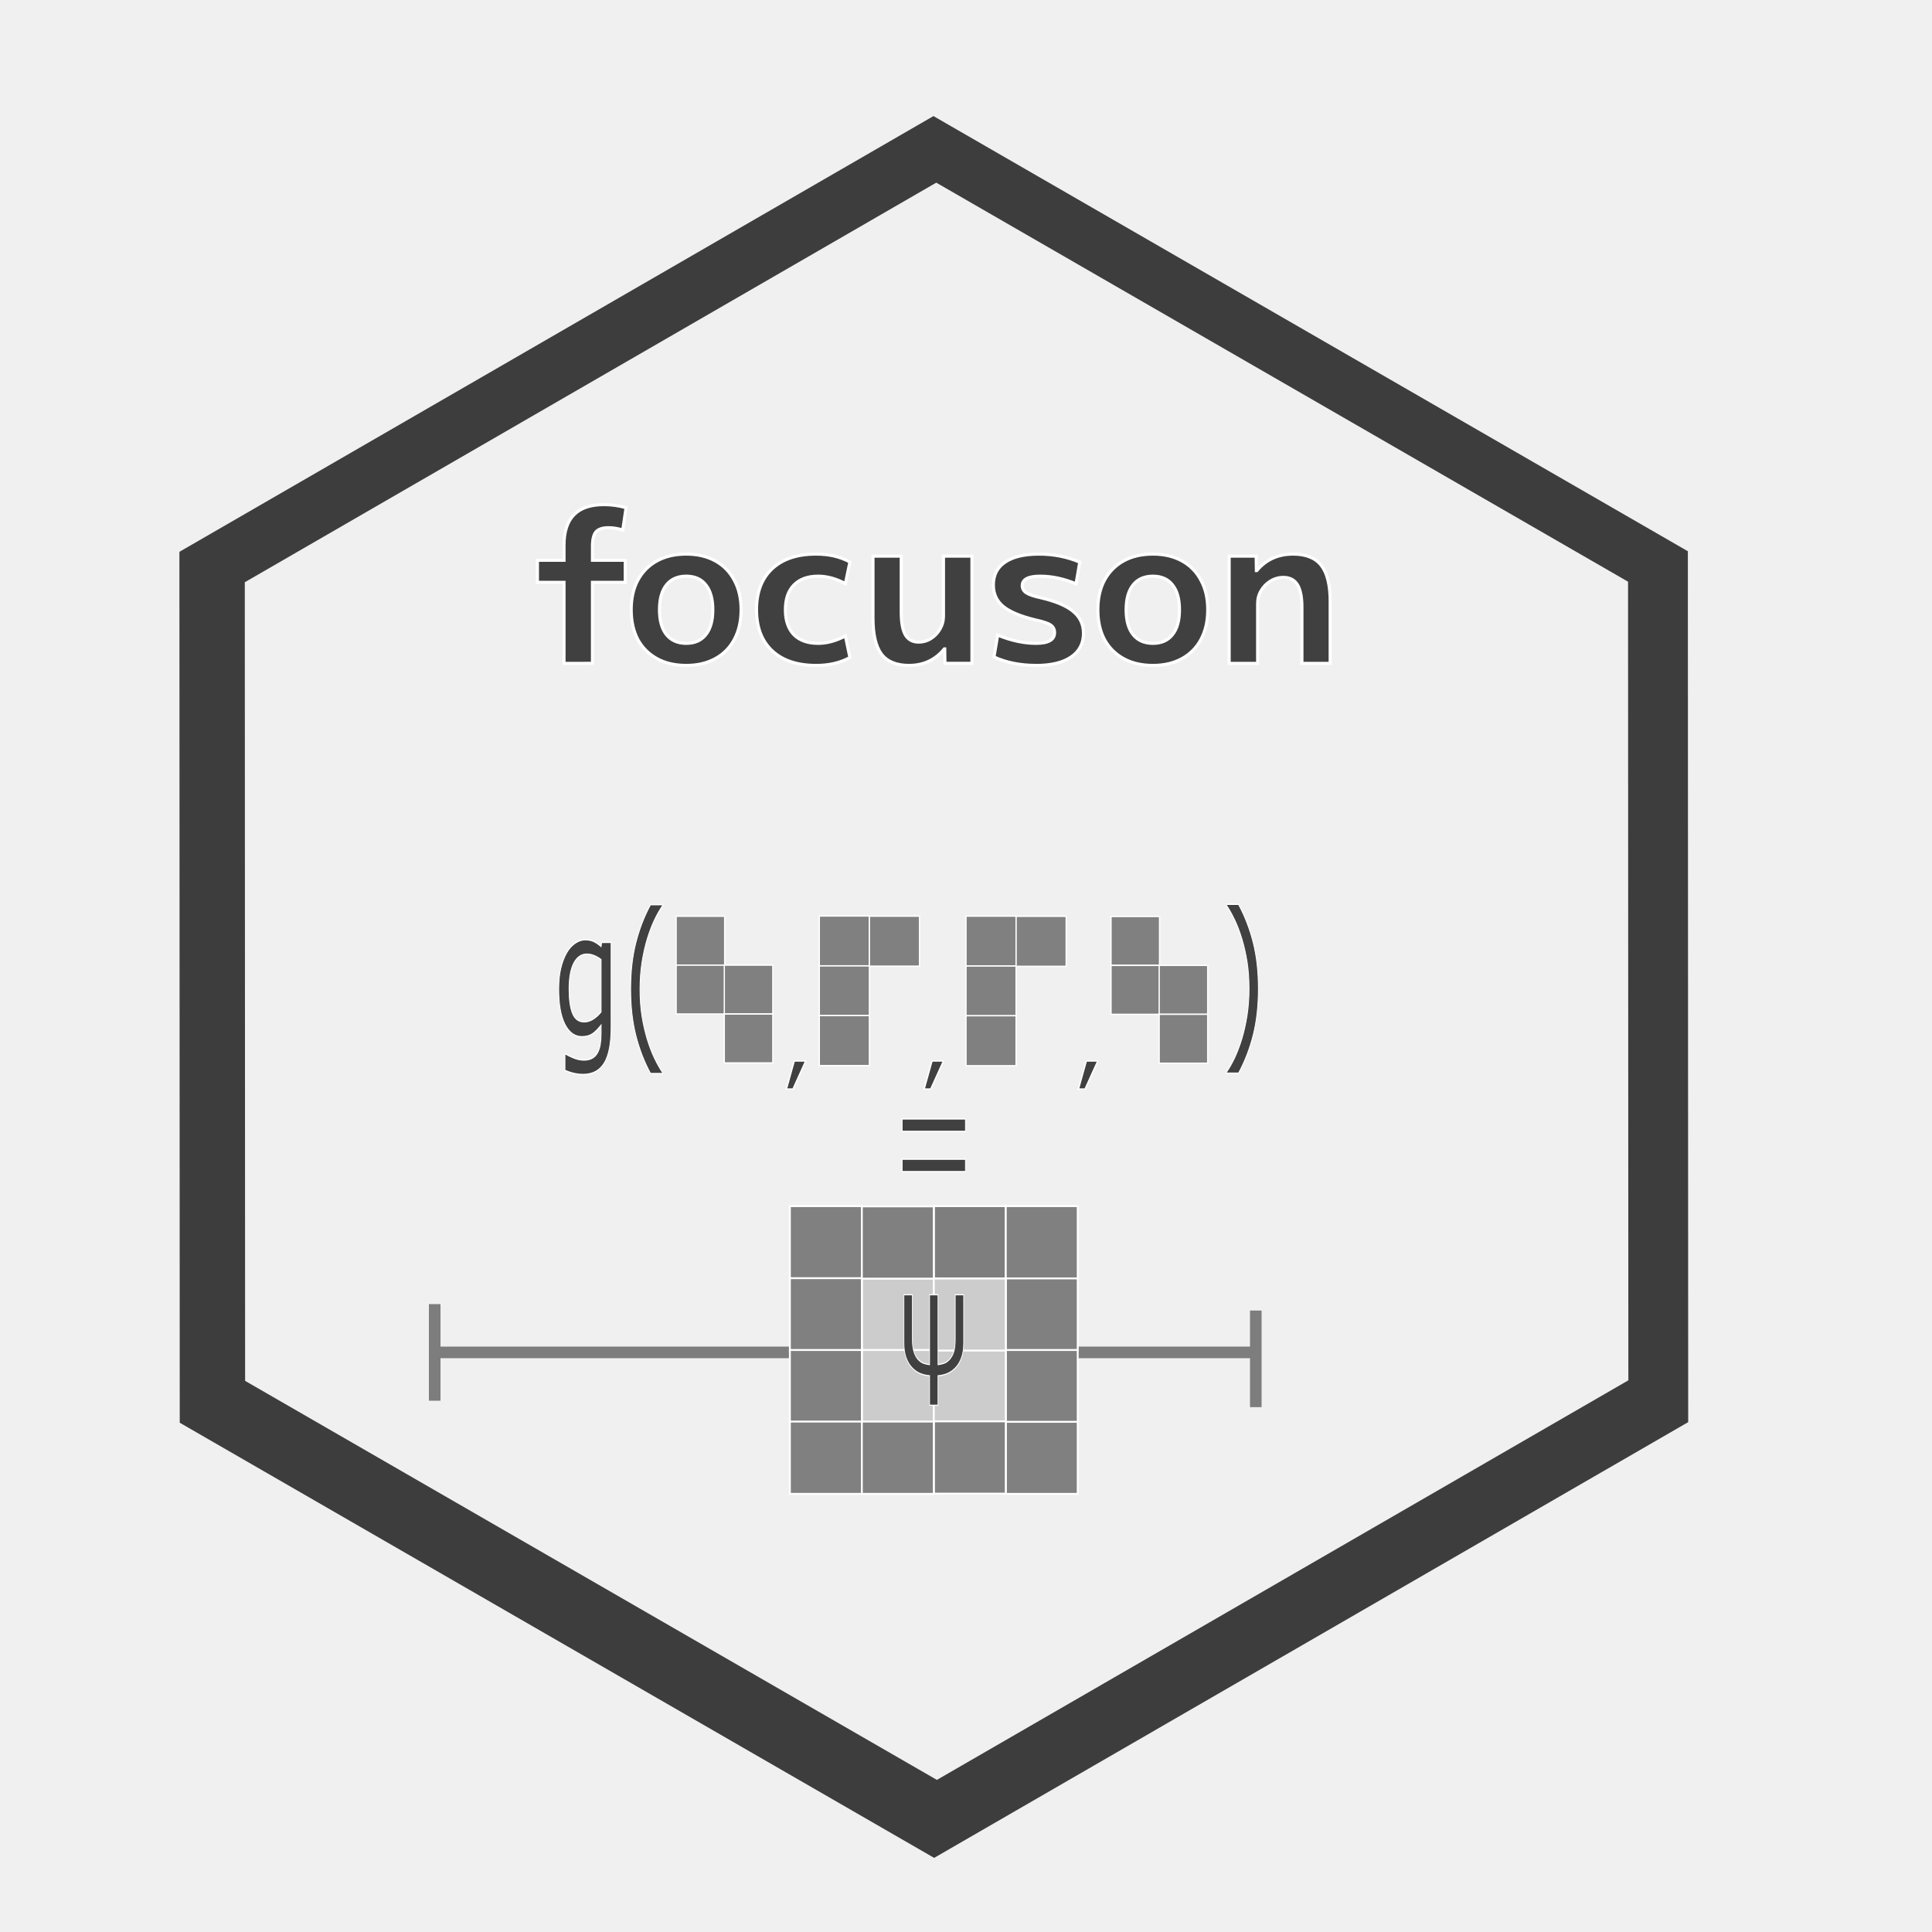
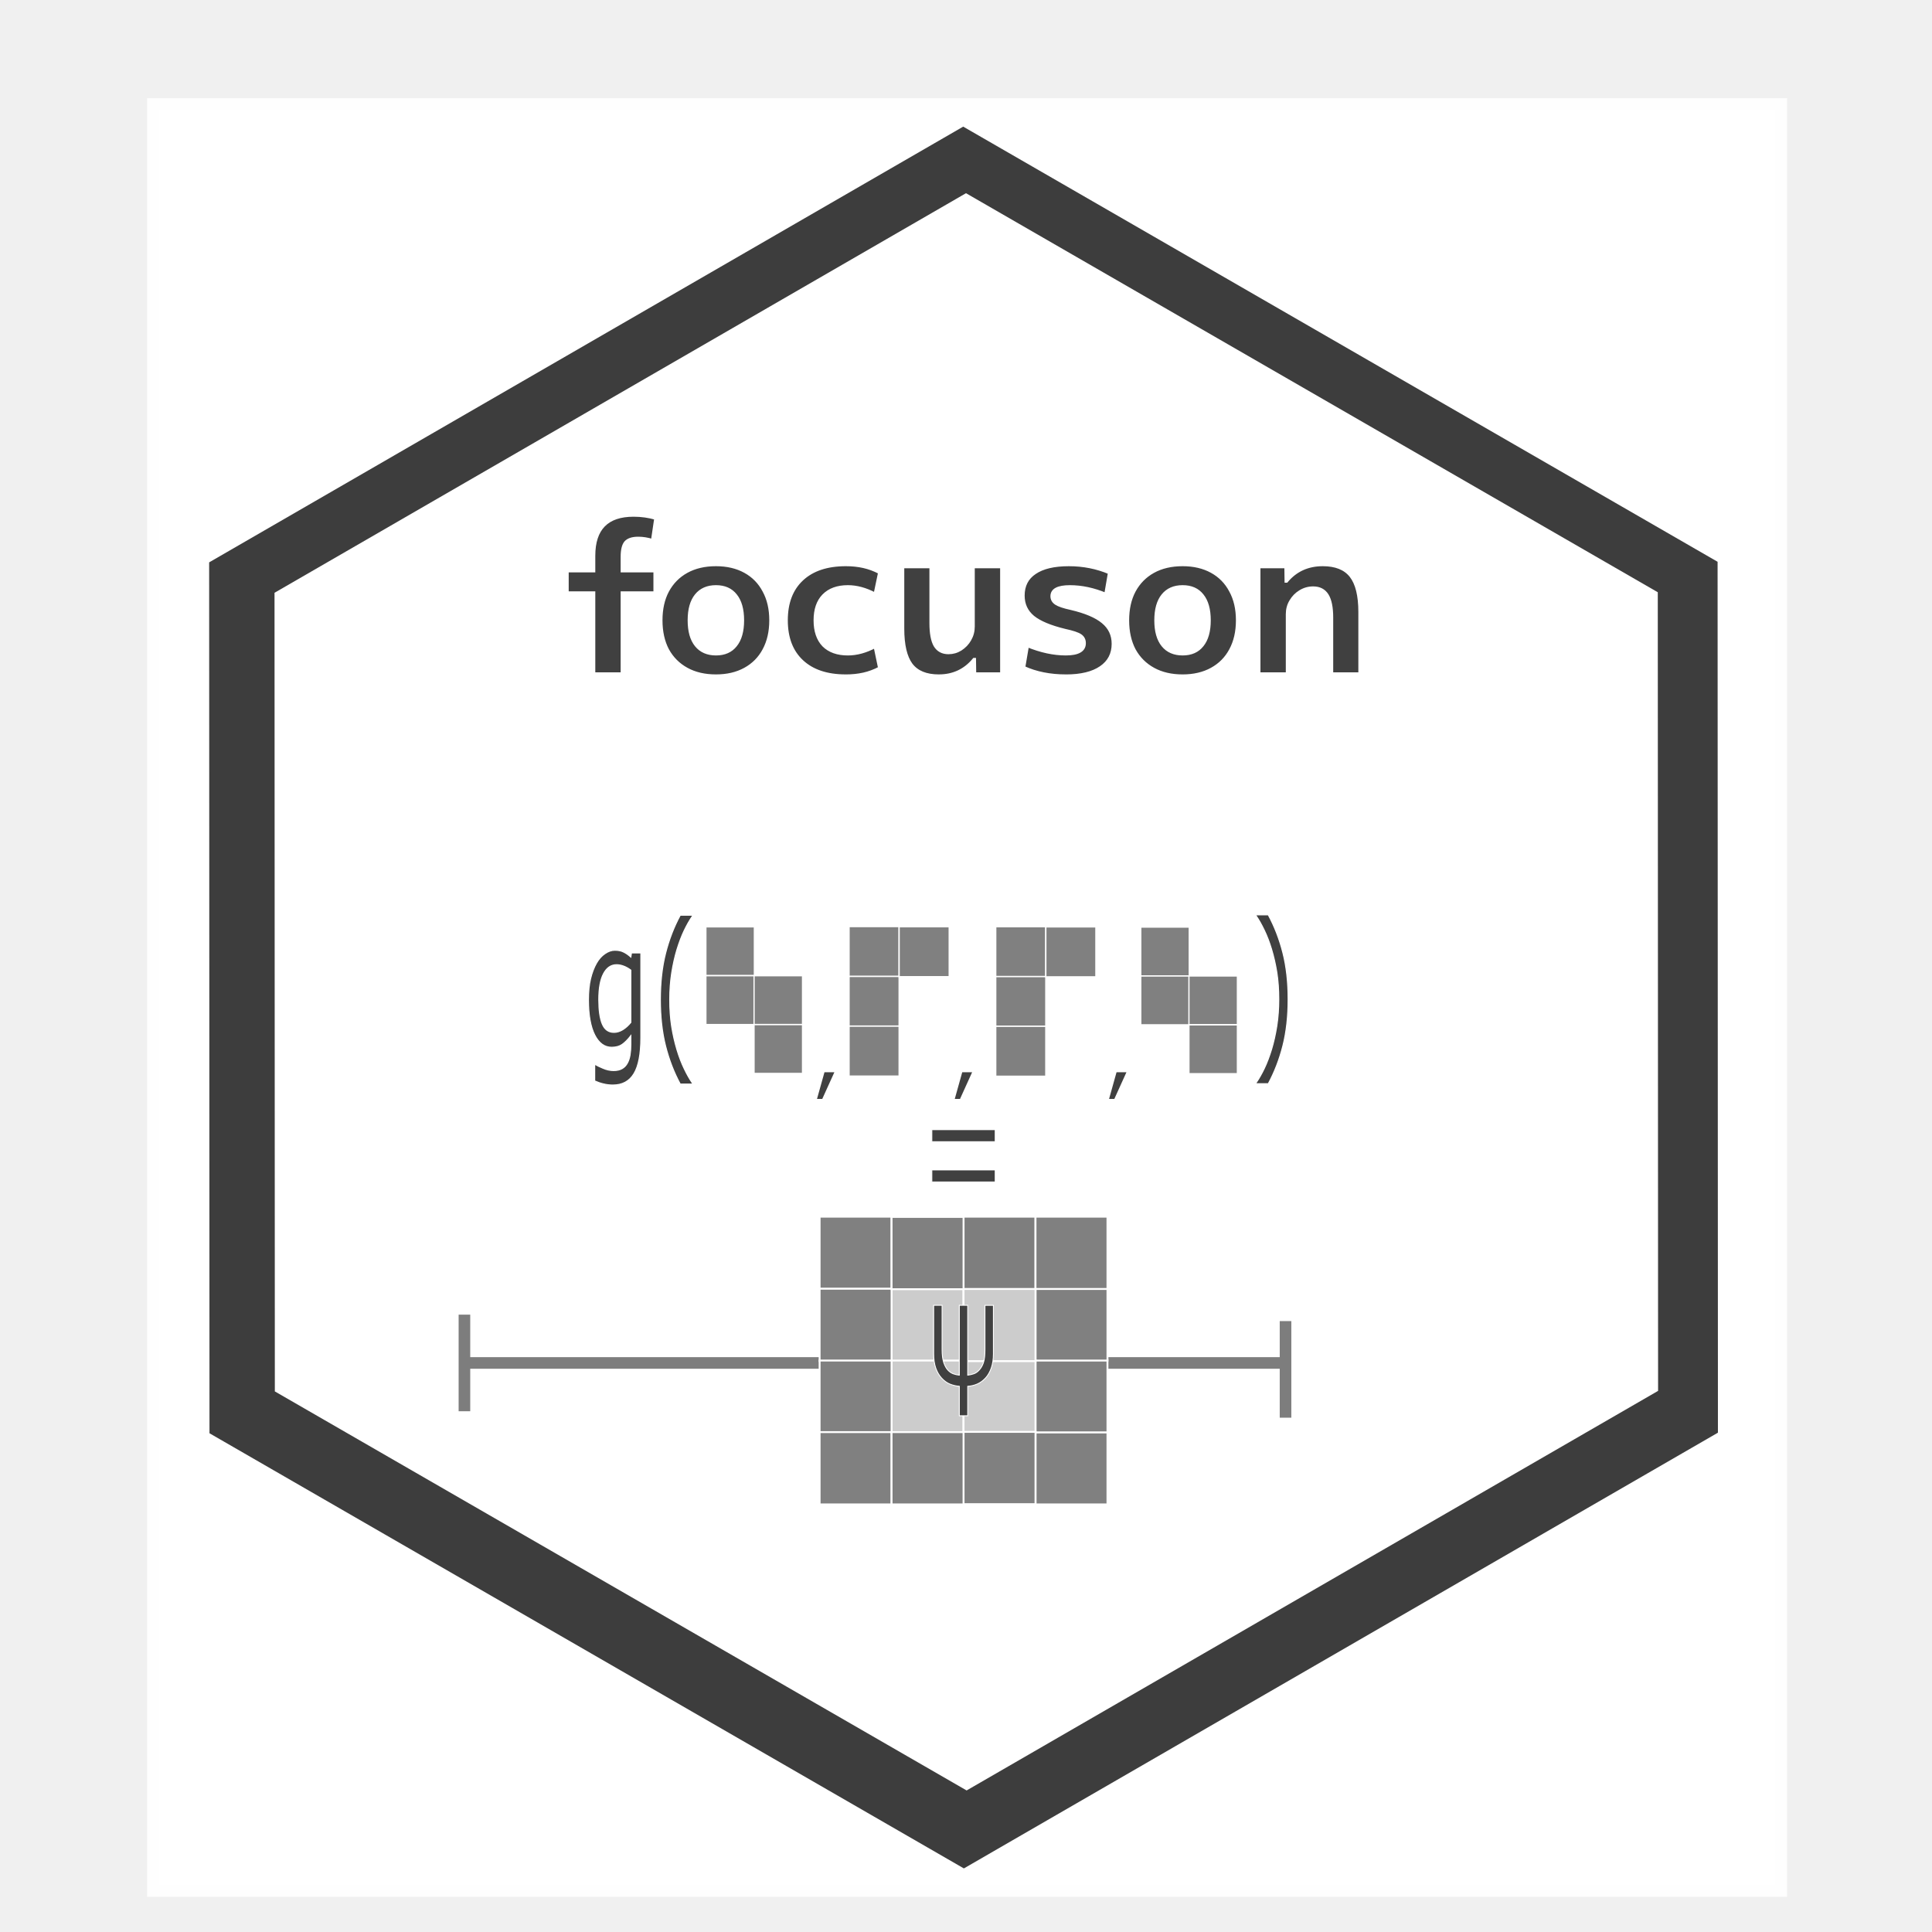
<svg xmlns="http://www.w3.org/2000/svg" id="svg823" version="1.1" viewBox="0 0 200 200" height="200mm" width="200mm">
  <defs id="defs817" />
  <g transform="translate(0,-97)" id="layer1">
    <g id="g2575">
-       <g id="g1" transform="translate(9.918228e-7,0.667481)" style="fill:#808080;fill-opacity:1">
+       <rect style="fill:#ffffff;fill-opacity:1;stroke:#fefefe;stroke-width:1.213;stroke-opacity:1" id="rect1" width="168.558" height="184.987" x="15.836" y="107.77" />
+       <g id="g1" transform="translate(3.077754,1.759075)" style="fill:#808080;fill-opacity:1">
        <path style="fill:#808080;fill-opacity:1;stroke:#7d7d7d;stroke-width:1.2;stroke-dasharray:none;stroke-opacity:1" d="M 45,236.333 H 130 v 0" id="path1" />
        <path style="fill:#808080;fill-opacity:1;stroke:#7d7d7d;stroke-width:1.2;stroke-dasharray:none;stroke-opacity:1" d="m 45,231.333 v 10 0" id="path1-3-6-7" />
        <path style="fill:#808080;fill-opacity:1;stroke:#7d7d7d;stroke-width:1.2;stroke-dasharray:none;stroke-opacity:1" d="m 130,232 v 10 0" id="path1-3-6-7-8" />
      </g>
-       <path style="opacity:1;fill:#3d3d3d;fill-opacity:1;stroke-width:0.612" d="M 365.223 45.418 L 70.195 215.906 L 70.328 556.65 L 365.488 726.906 L 660.516 556.42 L 660.383 215.676 L 365.223 45.418 z M 366.32 71.465 L 636.984 227.592 L 637.105 540.059 L 366.564 696.396 L 95.9 540.27 L 95.777 227.805 L 366.32 71.465 z " id="path1388" transform="matrix(0.2645833,0,0,0.2645833,0,97)" />
-       <g id="g3" transform="translate(1.108831,0.7745896)">
+       <path style="opacity:1;fill:#3d3d3d;fill-opacity:1;stroke-width:0.162" d="m 99.71,110.108 -78.059,45.108 0.035,90.155 78.094,45.047 78.059,-45.108 -0.035,-90.155 z M 100,117 l 71.613,41.309 0.032,82.674 -71.581,41.364 -71.613,-41.309 -0.033,-82.673 z" id="path1388" />
+       <g id="g3" transform="translate(4.186585,1.866183)">
        <path style="font-size:14.34px;font-family:'M PLUS 2';-inkscape-font-specification:'M PLUS 2, ';fill:#404040;stroke:#ffffff;stroke-width:0.108" d="m 117.084,168.15 v -1.018 h 8.317 v 1.018 z m 0,3.284 v -1.018 h 8.317 v 1.018 z" id="text19-9-9" transform="scale(0.7881576,1.268782)" aria-label="=" />
      </g>
      <text xml:space="preserve" style="font-size:35.278px;writing-mode:lr-tb;direction:ltr;fill:#7e7e7e;fill-opacity:1;stroke:#ffffff;stroke-width:0.265;stroke-opacity:1" x="46.58" y="211.853" id="text19-2">
        <tspan id="tspan19-0" style="font-size:35.278px;stroke-width:0.265" x="46.58" y="211.853" />
      </text>
-       <g id="g21" transform="matrix(0.9563133,0,0,0.9993633,1.607937,1.329107)">
+       <g id="g21" transform="matrix(0.9563133,0,0,0.9993633,4.68569,2.420701)">
        <path id="rect1-8-3-2" style="fill:#808080;stroke:#ffffff;stroke-width:0.14" d="m 87.008,190.615 h 5.422 v 5.183 h -5.422 z" />
        <path id="rect1-8-3-2-0" style="fill:#808080;stroke:#ffffff;stroke-width:0.14" d="m 87.008,195.78 h 5.422 v 5.183 h -5.422 z" />
        <path id="rect1-8-3-2-0-3" style="fill:#808080;stroke:#ffffff;stroke-width:0.14" d="m 87.008,200.928 h 5.422 v 5.183 h -5.422 z" />
        <path id="rect1-8-3-2-0-3-9" style="fill:#808080;stroke:#ffffff;stroke-width:0.14" d="m 92.43,190.632 h 5.422 v 5.183 h -5.422 z" />
      </g>
-       <g id="g21-0" transform="matrix(0.9563133,0,0,0.9993633,16.79285,1.344308)">
+       <g id="g21-0" transform="matrix(0.9563133,0,0,0.9993633,19.87061,2.435902)">
        <path id="rect1-8-3-2-2" style="fill:#808080;stroke:#ffffff;stroke-width:0.14" d="m 87.008,190.615 h 5.422 v 5.183 h -5.422 z" />
        <path id="rect1-8-3-2-0-39" style="fill:#808080;stroke:#ffffff;stroke-width:0.14" d="m 87.008,195.78 h 5.422 v 5.183 h -5.422 z" />
        <path id="rect1-8-3-2-0-3-97" style="fill:#808080;stroke:#ffffff;stroke-width:0.14" d="m 87.008,200.928 h 5.422 v 5.183 h -5.422 z" />
        <path id="rect1-8-3-2-0-3-9-03" style="fill:#808080;stroke:#ffffff;stroke-width:0.14" d="m 92.43,190.632 h 5.422 v 5.183 h -5.422 z" />
      </g>
-       <g id="g22" transform="matrix(0.919463,0,0,0.9832938,4.950616,4.366352)">
+       <g id="g22" transform="matrix(0.919463,0,0,0.9832938,8.028369,5.457946)">
        <path id="rect1-8-3-2-0-3-9-0" style="fill:#808080;stroke:#ffffff;stroke-width:0.14" transform="rotate(90)" d="m 190.667,-76.201 h 5.148 v 5.458 h -5.148 z" />
        <path id="rect1-8-3-2-0-3-9-0-9" style="fill:#808080;stroke:#ffffff;stroke-width:0.14" transform="rotate(90)" d="m 195.815,-76.201 h 5.148 v 5.458 h -5.148 z" />
        <path id="rect1-8-3-2-0-3-9-0-9-6" style="fill:#808080;stroke:#ffffff;stroke-width:0.14" transform="rotate(90)" d="m 195.815,-81.623 h 5.148 v 5.458 h -5.148 z" />
        <path id="rect1-8-3-2-0-3-9-0-9-6-7-2" style="fill:#808080;stroke:#ffffff;stroke-width:0.14" transform="rotate(90)" d="m 200.963,-81.623 h 5.148 v 5.458 h -5.148 z" />
      </g>
-       <g id="g22-5" transform="matrix(0.919463,0,0,0.9832938,49.96937,4.394194)">
+       <g id="g22-5" transform="matrix(0.919463,0,0,0.9832938,53.04712,5.485788)">
        <path id="rect1-8-3-2-0-3-9-0-7" style="fill:#808080;stroke:#ffffff;stroke-width:0.14" transform="rotate(90)" d="m 190.667,-76.201 h 5.148 v 5.458 h -5.148 z" />
        <path id="rect1-8-3-2-0-3-9-0-9-62" style="fill:#808080;stroke:#ffffff;stroke-width:0.14" transform="rotate(90)" d="m 195.815,-76.201 h 5.148 v 5.458 h -5.148 z" />
        <path id="rect1-8-3-2-0-3-9-0-9-6-7" style="fill:#808080;stroke:#ffffff;stroke-width:0.14" transform="rotate(90)" d="m 195.815,-81.623 h 5.148 v 5.458 h -5.148 z" />
        <path id="rect1-8-3-2-0-3-9-0-9-6-7-2-0" style="fill:#808080;stroke:#ffffff;stroke-width:0.14" transform="rotate(90)" d="m 200.963,-81.623 h 5.148 v 5.458 h -5.148 z" />
      </g>
-       <path d="m 80.267,160.268 q 0,1.989 -0.903,2.92 -0.903,0.931 -2.78,0.931 -0.623,0 -1.218,-0.091 -0.588,-0.084 -1.162,-0.245 v -1.344 h 0.07 q 0.322,0.126 1.022,0.308 0.7,0.189 1.4,0.189 0.672,0 1.113,-0.161 0.441,-0.161 0.686,-0.448 0.245,-0.273 0.35,-0.658 0.105,-0.385 0.105,-0.861 v -0.714 q -0.595,0.476 -1.141,0.714 -0.539,0.231 -1.379,0.231 -1.4,0 -2.227,-1.008 -0.819,-1.015 -0.819,-2.857 0,-1.008 0.28,-1.736 0.287,-0.735 0.777,-1.267 0.455,-0.497 1.106,-0.77 0.651,-0.28 1.295,-0.28 0.679,0 1.134,0.14 0.462,0.133 0.973,0.413 l 0.084,-0.336 h 1.232 z m -1.316,-1.26 v -4.264 q -0.525,-0.238 -0.98,-0.336 -0.448,-0.105 -0.896,-0.105 -1.085,0 -1.708,0.728 -0.623,0.728 -0.623,2.115 0,1.316 0.462,1.996 0.462,0.679 1.533,0.679 0.574,0 1.148,-0.217 0.581,-0.224 1.064,-0.595 z m 8.094,5.034 h -1.603 q -1.239,-1.421 -1.925,-3.102 -0.686,-1.68 -0.686,-3.788 0,-2.108 0.686,-3.788 0.686,-1.68 1.925,-3.102 h 1.603 v 0.07 q -0.567,0.511 -1.085,1.183 -0.511,0.665 -0.952,1.554 -0.42,0.861 -0.686,1.897 -0.259,1.036 -0.259,2.185 0,1.197 0.252,2.192 0.259,0.994 0.693,1.89 0.42,0.861 0.959,1.554 0.539,0.7 1.078,1.183 z" id="text19" style="font-size:14.34px;fill:#404040;stroke:#ffffff;stroke-width:0.108" transform="scale(0.7881576,1.268782)" aria-label="g(" />
-       <path d="m -161.07,-150.234 h -1.603 q -1.239,-1.421 -1.925,-3.102 -0.686,-1.68 -0.686,-3.788 0,-2.108 0.686,-3.788 0.686,-1.68 1.925,-3.102 h 1.603 v 0.07 q -0.567,0.511 -1.085,1.183 -0.511,0.665 -0.952,1.554 -0.42,0.861 -0.686,1.897 -0.259,1.036 -0.259,2.185 0,1.197 0.252,2.192 0.259,0.994 0.693,1.89 0.42,0.861 0.959,1.554 0.539,0.7 1.078,1.183 z" id="text19-0" style="font-size:14.34px;fill:#404040;stroke:#ffffff;stroke-width:0.108" transform="scale(-0.7881576,-1.268782)" aria-label="(" />
-       <path d="m 81.273,212.261 -1.283,2.98 h -0.664 l 0.792,-2.98 z" id="text20-0" style="font-size:9.319px;fill:#404040;stroke:#ffffff;stroke-width:0.14" transform="scale(1.026242,0.9744293)" aria-label="," />
-       <path d="m 95.169,212.261 -1.283,2.98 h -0.664 l 0.792,-2.98 z" id="text20-0-2" style="font-size:9.319px;fill:#404040;stroke:#ffffff;stroke-width:0.14" transform="scale(1.026242,0.9744293)" aria-label="," />
-       <path d="m 110.735,212.261 -1.283,2.98 h -0.664 l 0.792,-2.98 z" id="text20-0-2-5" style="font-size:9.319px;fill:#404040;stroke:#ffffff;stroke-width:0.14" transform="scale(1.026242,0.9744293)" aria-label="," />
+       <path d="m 66.341,204.437 q 0,2.523 -0.712,3.705 -0.712,1.182 -2.191,1.182 -0.491,0 -0.96,-0.115 -0.464,-0.107 -0.916,-0.311 v -1.706 h 0.055 q 0.254,0.16 0.806,0.391 0.552,0.24 1.104,0.24 0.53,0 0.877,-0.204 0.348,-0.204 0.541,-0.569 0.193,-0.346 0.276,-0.835 0.083,-0.489 0.083,-1.093 v -0.906 q -0.469,0.604 -0.9,0.906 -0.425,0.293 -1.087,0.293 -1.104,0 -1.755,-1.279 -0.646,-1.288 -0.646,-3.625 0,-1.279 0.221,-2.203 0.226,-0.933 0.613,-1.608 0.359,-0.631 0.872,-0.977 0.513,-0.355 1.021,-0.355 0.535,0 0.894,0.178 0.364,0.169 0.767,0.524 l 0.066,-0.426 h 0.971 z m -1.037,-1.599 v -5.41 q -0.414,-0.302 -0.773,-0.426 -0.353,-0.133 -0.706,-0.133 -0.855,0 -1.347,0.924 -0.491,0.924 -0.491,2.683 0,1.67 0.364,2.532 0.364,0.862 1.209,0.862 0.453,0 0.905,-0.275 0.458,-0.284 0.839,-0.755 z m 6.379,6.387 h -1.264 q -0.977,-1.803 -1.518,-3.936 -0.541,-2.132 -0.541,-4.806 0,-2.674 0.541,-4.806 0.541,-2.132 1.518,-3.936 h 1.264 v 0.089 q -0.447,0.649 -0.855,1.501 -0.403,0.844 -0.751,1.972 -0.331,1.093 -0.541,2.408 -0.204,1.315 -0.204,2.772 0,1.519 0.199,2.781 0.204,1.262 0.546,2.399 0.331,1.093 0.756,1.972 0.425,0.888 0.85,1.501 z" id="text19" style="font-size:14.34px;fill:#404040;stroke:#ffffff;stroke-width:0.108" aria-label="g(" />
+       <path d="m 130.026,191.705 h 1.264 q 0.977,1.803 1.518,3.936 0.541,2.132 0.541,4.806 0,2.674 -0.541,4.806 -0.541,2.132 -1.518,3.936 h -1.264 v -0.089 q 0.447,-0.649 0.855,-1.501 0.403,-0.844 0.751,-1.972 0.331,-1.093 0.541,-2.408 0.204,-1.315 0.204,-2.772 0,-1.519 -0.199,-2.781 -0.204,-1.262 -0.546,-2.399 -0.331,-1.093 -0.756,-1.972 -0.425,-0.888 -0.85,-1.501 z" id="text19-0" style="font-size:14.34px;fill:#404040;stroke:#ffffff;stroke-width:0.108" aria-label="(" />
+       <path d="m 86.483,207.925 -1.317,2.904 h -0.682 l 0.813,-2.904 z" id="text20-0" style="font-size:9.319px;fill:#404040;stroke:#ffffff;stroke-width:0.14" aria-label="," />
+       <path d="m 100.744,207.925 -1.317,2.904 H 98.745 l 0.813,-2.904 z" id="text20-0-2" style="font-size:9.319px;fill:#404040;stroke:#ffffff;stroke-width:0.14" aria-label="," />
+       <path d="m 116.718,207.925 -1.317,2.904 h -0.682 l 0.812,-2.904 z" id="text20-0-2-5" style="font-size:9.319px;fill:#404040;stroke:#ffffff;stroke-width:0.14" aria-label="," />
      <text xml:space="preserve" style="font-style:normal;font-variant:normal;font-weight:normal;font-stretch:normal;font-size:17.639px;font-family:'M PLUS 2';-inkscape-font-specification:'M PLUS 2, ';writing-mode:lr-tb;direction:ltr;fill:#b4b4b4;fill-opacity:1;stroke:#ffffff;stroke-width:0.265" x="35" y="232" id="text1">
        <tspan id="tspan1" style="stroke-width:0.265" x="35" y="232" />
      </text>
-       <path id="rect1-8-3-2-03-3" style="fill:#808080;stroke:#ffffff;stroke-width:0.197" transform="scale(-1)" d="m -111.566,-251.645 h 7.45 v 7.484 h -7.45 z" />
-       <path id="rect1-8-3-2-0-2-7" style="fill:#808080;stroke:#ffffff;stroke-width:0.197" transform="scale(-1)" d="m -111.566,-244.185 h 7.45 v 7.484 h -7.45 z" />
-       <path id="rect1-8-3-2-0-3-6-8" style="fill:#808080;stroke:#ffffff;stroke-width:0.197" transform="scale(-1)" d="m -111.566,-236.751 h 7.45 v 7.484 h -7.45 z" />
-       <path id="rect1-8-3-2-0-3-6-8-9" style="fill:#cccccc;stroke:#ffffff;stroke-width:0.197" transform="scale(-1)" d="m -96.667,-236.811 h 7.45 v 7.484 h -7.45 z" />
-       <path id="rect1-8-3-2-0-3-6-8-9-8" style="fill:#cccccc;stroke:#ffffff;stroke-width:0.197" transform="scale(-1)" d="m -96.667,-244.235 h 7.45 v 7.484 h -7.45 z" />
-       <path id="rect1-8-3-2-0-3-6-8-9-8-2" style="fill:#cccccc;stroke:#ffffff;stroke-width:0.197" transform="scale(-1)" d="m -104.117,-244.185 h 7.45 v 7.484 h -7.45 z" />
-       <path id="rect1-8-3-2-0-3-6-8-9-8-2-8" style="fill:#cccccc;stroke:#ffffff;stroke-width:0.197" transform="scale(-1)" d="m -104.117,-236.811 h 7.45 v 7.484 h -7.45 z" />
-       <path id="rect1-8-3-2-0-3-9-9-8" style="fill:#808080;stroke:#ffffff;stroke-width:0.197" transform="scale(-1)" d="m -104.117,-251.62 h 7.45 v 7.484 h -7.45 z" />
-       <path id="rect1-8-3-2-0-3-9-0-9-6-3-1" style="fill:#7e7e7e;stroke:#ffffff;stroke-width:0.197" d="m 96.667,221.857 h 7.45 v 7.484 h -7.45 z" />
-       <path id="rect1-8-3-2-0-3-9-0-9-6-7-2-5-7" style="fill:#808080;stroke:#ffffff;stroke-width:0.197" d="m 104.117,221.857 h 7.45 v 7.484 h -7.45 z" />
-       <path id="rect1-8-3-2-6" style="fill:#808080;stroke:#ffffff;stroke-width:0.197" d="m 81.768,221.857 h 7.45 v 7.484 h -7.45 z" />
-       <path id="rect1-8-3-2-0-5" style="fill:#808080;stroke:#ffffff;stroke-width:0.197" d="m 81.768,229.317 h 7.45 v 7.484 h -7.45 z" />
-       <path id="rect1-8-3-2-0-3-5" style="fill:#808080;stroke:#ffffff;stroke-width:0.197" d="m 81.768,236.751 h 7.45 v 7.484 h -7.45 z" />
-       <path id="rect1-8-3-2-0-3-9-8" style="fill:#808080;stroke:#ffffff;stroke-width:0.197" d="m 89.217,221.882 h 7.45 v 7.484 H 89.217 Z" />
-       <path id="rect1-8-3-2-0-3-9-0-8" style="fill:#808080;stroke:#ffffff;stroke-width:0.197" d="m 81.768,244.16 h 7.45 v 7.484 h -7.45 z" />
-       <path id="rect1-8-3-2-0-3-9-0-9-4" style="fill:#808080;stroke:#ffffff;stroke-width:0.197" d="m 89.217,244.16 h 7.45 v 7.484 H 89.217 Z" />
-       <path style="font-size:12.072px;font-family:'M PLUS 2';-inkscape-font-specification:'M PLUS 2, ';fill:#404040;stroke:#ffffff;stroke-width:0.091" d="m 126.572,186.046 q 0,0.672 -0.283,1.167 -0.283,0.495 -0.749,0.808 -0.483,0.324 -1.073,0.489 -0.589,0.159 -1.267,0.189 v 2.405 h -1.102 v -2.405 q -0.678,-0.035 -1.267,-0.189 -0.584,-0.153 -1.073,-0.489 -0.472,-0.318 -0.755,-0.808 -0.277,-0.495 -0.277,-1.167 v -3.955 h 1.108 v 3.608 q 0,0.666 0.218,1.067 0.224,0.395 0.531,0.601 0.33,0.224 0.725,0.312 0.395,0.088 0.79,0.112 v -5.7 h 1.102 v 5.7 q 0.395,-0.029 0.79,-0.112 0.395,-0.083 0.725,-0.312 0.348,-0.236 0.548,-0.595 0.2,-0.365 0.2,-1.073 v -3.608 h 1.108 z" id="text19-9-3" transform="scale(0.7881576,1.268782)" aria-label="ψ" />
-       <path style="font-weight:bold;font-size:21.338px;font-family:'M PLUS 2';-inkscape-font-specification:'M PLUS 2, ';fill:#404040;stroke:#ffffff;stroke-width:0.32" d="m 58.387,165.67 v -8.386 h -2.753 v -2.283 h 2.753 v -1.558 q 0,-4.204 4.118,-4.204 1.216,0 2.304,0.32 l -0.341,2.304 q -0.768,-0.235 -1.472,-0.235 -0.918,0 -1.302,0.427 -0.363,0.427 -0.363,1.494 v 1.451 h 3.393 v 2.283 h -3.393 v 8.386 z m 12.653,0.213 q -1.75,0 -3.03,-0.704 -1.28,-0.704 -1.984,-1.984 -0.683,-1.302 -0.683,-3.073 0,-1.771 0.683,-3.051 0.704,-1.302 1.984,-2.006 1.28,-0.704 3.03,-0.704 1.728,0 3.009,0.704 1.28,0.704 1.963,2.006 0.704,1.28 0.704,3.051 0,1.771 -0.704,3.073 -0.683,1.28 -1.963,1.984 -1.28,0.704 -3.009,0.704 z m 0,-2.283 q 1.323,0 2.027,-0.896 0.725,-0.896 0.725,-2.582 0,-1.686 -0.725,-2.582 -0.704,-0.896 -2.027,-0.896 -1.323,0 -2.048,0.896 -0.725,0.896 -0.725,2.582 0,1.686 0.725,2.582 0.725,0.896 2.048,0.896 z m 13.443,2.283 q -2.923,0 -4.545,-1.515 -1.622,-1.515 -1.622,-4.246 0,-2.731 1.622,-4.246 1.622,-1.515 4.545,-1.515 0.982,0 1.835,0.192 0.854,0.192 1.664,0.619 l -0.469,2.24 q -1.451,-0.768 -2.817,-0.768 -1.622,0 -2.518,0.918 -0.875,0.896 -0.875,2.561 0,1.664 0.875,2.582 0.896,0.896 2.518,0.896 1.366,0 2.817,-0.768 l 0.469,2.24 q -0.811,0.427 -1.664,0.619 -0.854,0.192 -1.835,0.192 z m 9.623,0 q -1.963,0 -2.859,-1.174 -0.875,-1.174 -0.875,-3.734 v -6.401 h 2.923 v 5.825 q 0,1.579 0.427,2.326 0.448,0.747 1.387,0.747 0.683,0 1.259,-0.363 0.597,-0.384 0.939,-0.982 0.363,-0.619 0.363,-1.366 v -6.188 h 2.945 v 11.096 h -2.795 l -0.021,-1.494 h -0.043 q -1.408,1.707 -3.649,1.707 z m 13.165,0 q -2.475,0 -4.374,-0.875 l 0.384,-2.262 q 2.091,0.854 3.969,0.854 1.92,0 1.92,-1.11 0,-0.512 -0.405,-0.789 -0.405,-0.277 -1.6,-0.533 -2.283,-0.555 -3.307,-1.387 -1.024,-0.854 -1.024,-2.219 0,-1.558 1.216,-2.368 1.216,-0.832 3.521,-0.832 2.24,0 4.204,0.832 l -0.384,2.24 q -1.899,-0.789 -3.713,-0.789 -1.856,0 -1.856,0.982 0,0.469 0.427,0.747 0.427,0.277 1.515,0.512 2.283,0.533 3.329,1.408 1.067,0.875 1.067,2.262 0,1.579 -1.28,2.454 -1.28,0.875 -3.606,0.875 z m 12.077,0 q -1.75,0 -3.03,-0.704 -1.28,-0.704 -1.984,-1.984 -0.683,-1.302 -0.683,-3.073 0,-1.771 0.683,-3.051 0.704,-1.302 1.984,-2.006 1.28,-0.704 3.03,-0.704 1.728,0 3.009,0.704 1.28,0.704 1.963,2.006 0.704,1.28 0.704,3.051 0,1.771 -0.704,3.073 -0.683,1.28 -1.963,1.984 -1.28,0.704 -3.009,0.704 z m 0,-2.283 q 1.323,0 2.027,-0.896 0.725,-0.896 0.725,-2.582 0,-1.686 -0.725,-2.582 -0.704,-0.896 -2.027,-0.896 -1.323,0 -2.048,0.896 -0.725,0.896 -0.725,2.582 0,1.686 0.725,2.582 0.725,0.896 2.048,0.896 z m 7.895,2.07 v -11.096 h 2.795 l 0.021,1.494 h 0.043 q 1.43,-1.707 3.755,-1.707 2.006,0 2.923,1.174 0.918,1.174 0.918,3.734 v 6.401 h -2.923 v -5.825 q 0,-1.579 -0.469,-2.326 -0.469,-0.747 -1.451,-0.747 -0.725,0 -1.344,0.384 -0.597,0.363 -0.96,0.982 -0.363,0.597 -0.363,1.344 v 6.188 z" id="text88" aria-label="focuson" />
+       <path id="rect1-8-3-2-03-3" style="fill:#808080;stroke:#ffffff;stroke-width:0.197" d="m 114.644,252.736 h -7.45 v -7.484 h 7.45 z" />
+       <path id="rect1-8-3-2-0-2-7" style="fill:#808080;stroke:#ffffff;stroke-width:0.197" d="m 114.644,245.277 h -7.45 v -7.484 h 7.45 z" />
+       <path id="rect1-8-3-2-0-3-6-8" style="fill:#808080;stroke:#ffffff;stroke-width:0.197" d="m 114.644,237.843 h -7.45 v -7.484 h 7.45 z" />
+       <path id="rect1-8-3-2-0-3-6-8-9" style="fill:#cccccc;stroke:#ffffff;stroke-width:0.197" d="m 99.745,237.903 h -7.45 v -7.484 h 7.45 z" />
+       <path id="rect1-8-3-2-0-3-6-8-9-8" style="fill:#cccccc;stroke:#ffffff;stroke-width:0.197" d="m 99.745,245.327 h -7.45 v -7.484 h 7.45 z" />
+       <path id="rect1-8-3-2-0-3-6-8-9-8-2" style="fill:#cccccc;stroke:#ffffff;stroke-width:0.197" d="m 107.194,245.277 h -7.45 v -7.484 h 7.45 z" />
+       <path id="rect1-8-3-2-0-3-6-8-9-8-2-8" style="fill:#cccccc;stroke:#ffffff;stroke-width:0.197" d="m 107.194,237.903 h -7.45 v -7.484 h 7.45 z" />
+       <path id="rect1-8-3-2-0-3-9-9-8" style="fill:#808080;stroke:#ffffff;stroke-width:0.197" d="m 107.194,252.711 h -7.45 v -7.484 h 7.45 z" />
+       <path id="rect1-8-3-2-0-3-9-0-9-6-3-1" style="fill:#7e7e7e;stroke:#ffffff;stroke-width:0.197" d="m 99.745,222.949 h 7.45 v 7.484 h -7.45 z" />
+       <path id="rect1-8-3-2-0-3-9-0-9-6-7-2-5-7" style="fill:#808080;stroke:#ffffff;stroke-width:0.197" d="m 107.194,222.949 h 7.45 v 7.484 h -7.45 z" />
+       <path id="rect1-8-3-2-6" style="fill:#808080;stroke:#ffffff;stroke-width:0.197" d="m 84.846,222.949 h 7.45 v 7.484 h -7.45 z" />
+       <path id="rect1-8-3-2-0-5" style="fill:#808080;stroke:#ffffff;stroke-width:0.197" d="m 84.846,230.408 h 7.45 v 7.484 h -7.45 z" />
+       <path id="rect1-8-3-2-0-3-5" style="fill:#808080;stroke:#ffffff;stroke-width:0.197" d="m 84.846,237.843 h 7.45 v 7.484 h -7.45 z" />
+       <path id="rect1-8-3-2-0-3-9-8" style="fill:#808080;stroke:#ffffff;stroke-width:0.197" d="m 92.295,222.974 h 7.45 v 7.484 h -7.45 z" />
+       <path id="rect1-8-3-2-0-3-9-0-8" style="fill:#808080;stroke:#ffffff;stroke-width:0.197" d="m 84.846,245.252 h 7.45 v 7.484 h -7.45 z" />
+       <path id="rect1-8-3-2-0-3-9-0-9-4" style="fill:#808080;stroke:#ffffff;stroke-width:0.197" d="m 92.295,245.252 h 7.45 v 7.484 h -7.45 z" />
+       <path style="font-size:12.072px;font-family:'M PLUS 2';-inkscape-font-specification:'M PLUS 2, ';fill:#404040;stroke:#ffffff;stroke-width:0.091" d="m 102.837,237.143 q 0,0.853 -0.223,1.481 -0.223,0.628 -0.59,1.025 -0.381,0.411 -0.846,0.621 -0.465,0.202 -0.999,0.239 v 3.051 h -0.869 v -3.051 q -0.534,-0.045 -0.999,-0.239 -0.46,-0.194 -0.846,-0.621 -0.372,-0.404 -0.595,-1.025 -0.218,-0.628 -0.218,-1.481 v -5.018 h 0.873 v 4.577 q 0,0.845 0.172,1.354 0.177,0.501 0.418,0.763 0.26,0.284 0.571,0.396 0.311,0.112 0.623,0.142 v -7.232 h 0.869 v 7.232 q 0.311,-0.037 0.623,-0.142 0.311,-0.105 0.571,-0.396 0.274,-0.299 0.432,-0.755 0.158,-0.464 0.158,-1.361 v -4.577 h 0.873 z" id="text19-9-3" aria-label="ψ" />
+       <path style="font-weight:bold;font-size:21.338px;font-family:'M PLUS 2';-inkscape-font-specification:'M PLUS 2, ';fill:#404040;stroke:#ffffff;stroke-width:0.32" d="m 61.465,166.762 v -8.386 h -2.753 v -2.283 h 2.753 v -1.558 q 0,-4.204 4.118,-4.204 1.216,0 2.304,0.32 l -0.341,2.304 q -0.768,-0.235 -1.472,-0.235 -0.918,0 -1.302,0.427 -0.363,0.427 -0.363,1.494 v 1.451 h 3.393 v 2.283 h -3.393 v 8.386 z m 12.653,0.213 q -1.75,0 -3.03,-0.704 -1.28,-0.704 -1.984,-1.984 -0.683,-1.302 -0.683,-3.073 0,-1.771 0.683,-3.051 0.704,-1.302 1.984,-2.006 1.28,-0.704 3.03,-0.704 1.728,0 3.009,0.704 1.28,0.704 1.963,2.006 0.704,1.28 0.704,3.051 0,1.771 -0.704,3.073 -0.683,1.28 -1.963,1.984 -1.28,0.704 -3.009,0.704 z m 0,-2.283 q 1.323,0 2.027,-0.896 0.725,-0.896 0.725,-2.582 0,-1.686 -0.725,-2.582 -0.704,-0.896 -2.027,-0.896 -1.323,0 -2.048,0.896 -0.725,0.896 -0.725,2.582 0,1.686 0.725,2.582 0.725,0.896 2.048,0.896 z m 13.443,2.283 q -2.923,0 -4.545,-1.515 -1.622,-1.515 -1.622,-4.246 0,-2.731 1.622,-4.246 1.622,-1.515 4.545,-1.515 0.982,0 1.835,0.192 0.854,0.192 1.664,0.619 l -0.469,2.24 q -1.451,-0.768 -2.817,-0.768 -1.622,0 -2.518,0.918 -0.875,0.896 -0.875,2.561 0,1.664 0.875,2.582 0.896,0.896 2.518,0.896 1.366,0 2.817,-0.768 l 0.469,2.24 q -0.811,0.427 -1.664,0.619 -0.854,0.192 -1.835,0.192 z m 9.623,0 q -1.963,0 -2.859,-1.174 -0.875,-1.174 -0.875,-3.734 v -6.401 h 2.923 v 5.825 q 0,1.579 0.427,2.326 0.448,0.747 1.387,0.747 0.683,0 1.259,-0.363 0.597,-0.384 0.939,-0.982 0.363,-0.619 0.363,-1.366 v -6.188 h 2.945 v 11.096 h -2.795 l -0.021,-1.494 h -0.043 q -1.408,1.707 -3.649,1.707 z m 13.165,0 q -2.475,0 -4.374,-0.875 l 0.384,-2.262 q 2.091,0.854 3.969,0.854 1.92,0 1.92,-1.11 0,-0.512 -0.405,-0.789 -0.405,-0.277 -1.6,-0.533 -2.283,-0.555 -3.307,-1.387 -1.024,-0.854 -1.024,-2.219 0,-1.558 1.216,-2.368 1.216,-0.832 3.521,-0.832 2.24,0 4.204,0.832 l -0.384,2.24 q -1.899,-0.789 -3.713,-0.789 -1.856,0 -1.856,0.982 0,0.469 0.427,0.747 0.427,0.277 1.515,0.512 2.283,0.533 3.329,1.408 1.067,0.875 1.067,2.262 0,1.579 -1.28,2.454 -1.28,0.875 -3.606,0.875 z m 12.077,0 q -1.75,0 -3.03,-0.704 -1.28,-0.704 -1.984,-1.984 -0.683,-1.302 -0.683,-3.073 0,-1.771 0.683,-3.051 0.704,-1.302 1.984,-2.006 1.28,-0.704 3.03,-0.704 1.728,0 3.009,0.704 1.28,0.704 1.963,2.006 0.704,1.28 0.704,3.051 0,1.771 -0.704,3.073 -0.683,1.28 -1.963,1.984 -1.28,0.704 -3.009,0.704 z m 0,-2.283 q 1.323,0 2.027,-0.896 0.725,-0.896 0.725,-2.582 0,-1.686 -0.725,-2.582 -0.704,-0.896 -2.027,-0.896 -1.323,0 -2.048,0.896 -0.725,0.896 -0.725,2.582 0,1.686 0.725,2.582 0.725,0.896 2.048,0.896 z m 7.895,2.07 v -11.096 h 2.795 l 0.021,1.494 h 0.043 q 1.43,-1.707 3.755,-1.707 2.006,0 2.923,1.174 0.918,1.174 0.918,3.734 v 6.401 h -2.923 v -5.825 q 0,-1.579 -0.469,-2.326 -0.469,-0.747 -1.451,-0.747 -0.725,0 -1.344,0.384 -0.597,0.363 -0.96,0.982 -0.363,0.597 -0.363,1.344 v 6.188 z" id="text88" aria-label="focuson" />
    </g>
  </g>
</svg>
